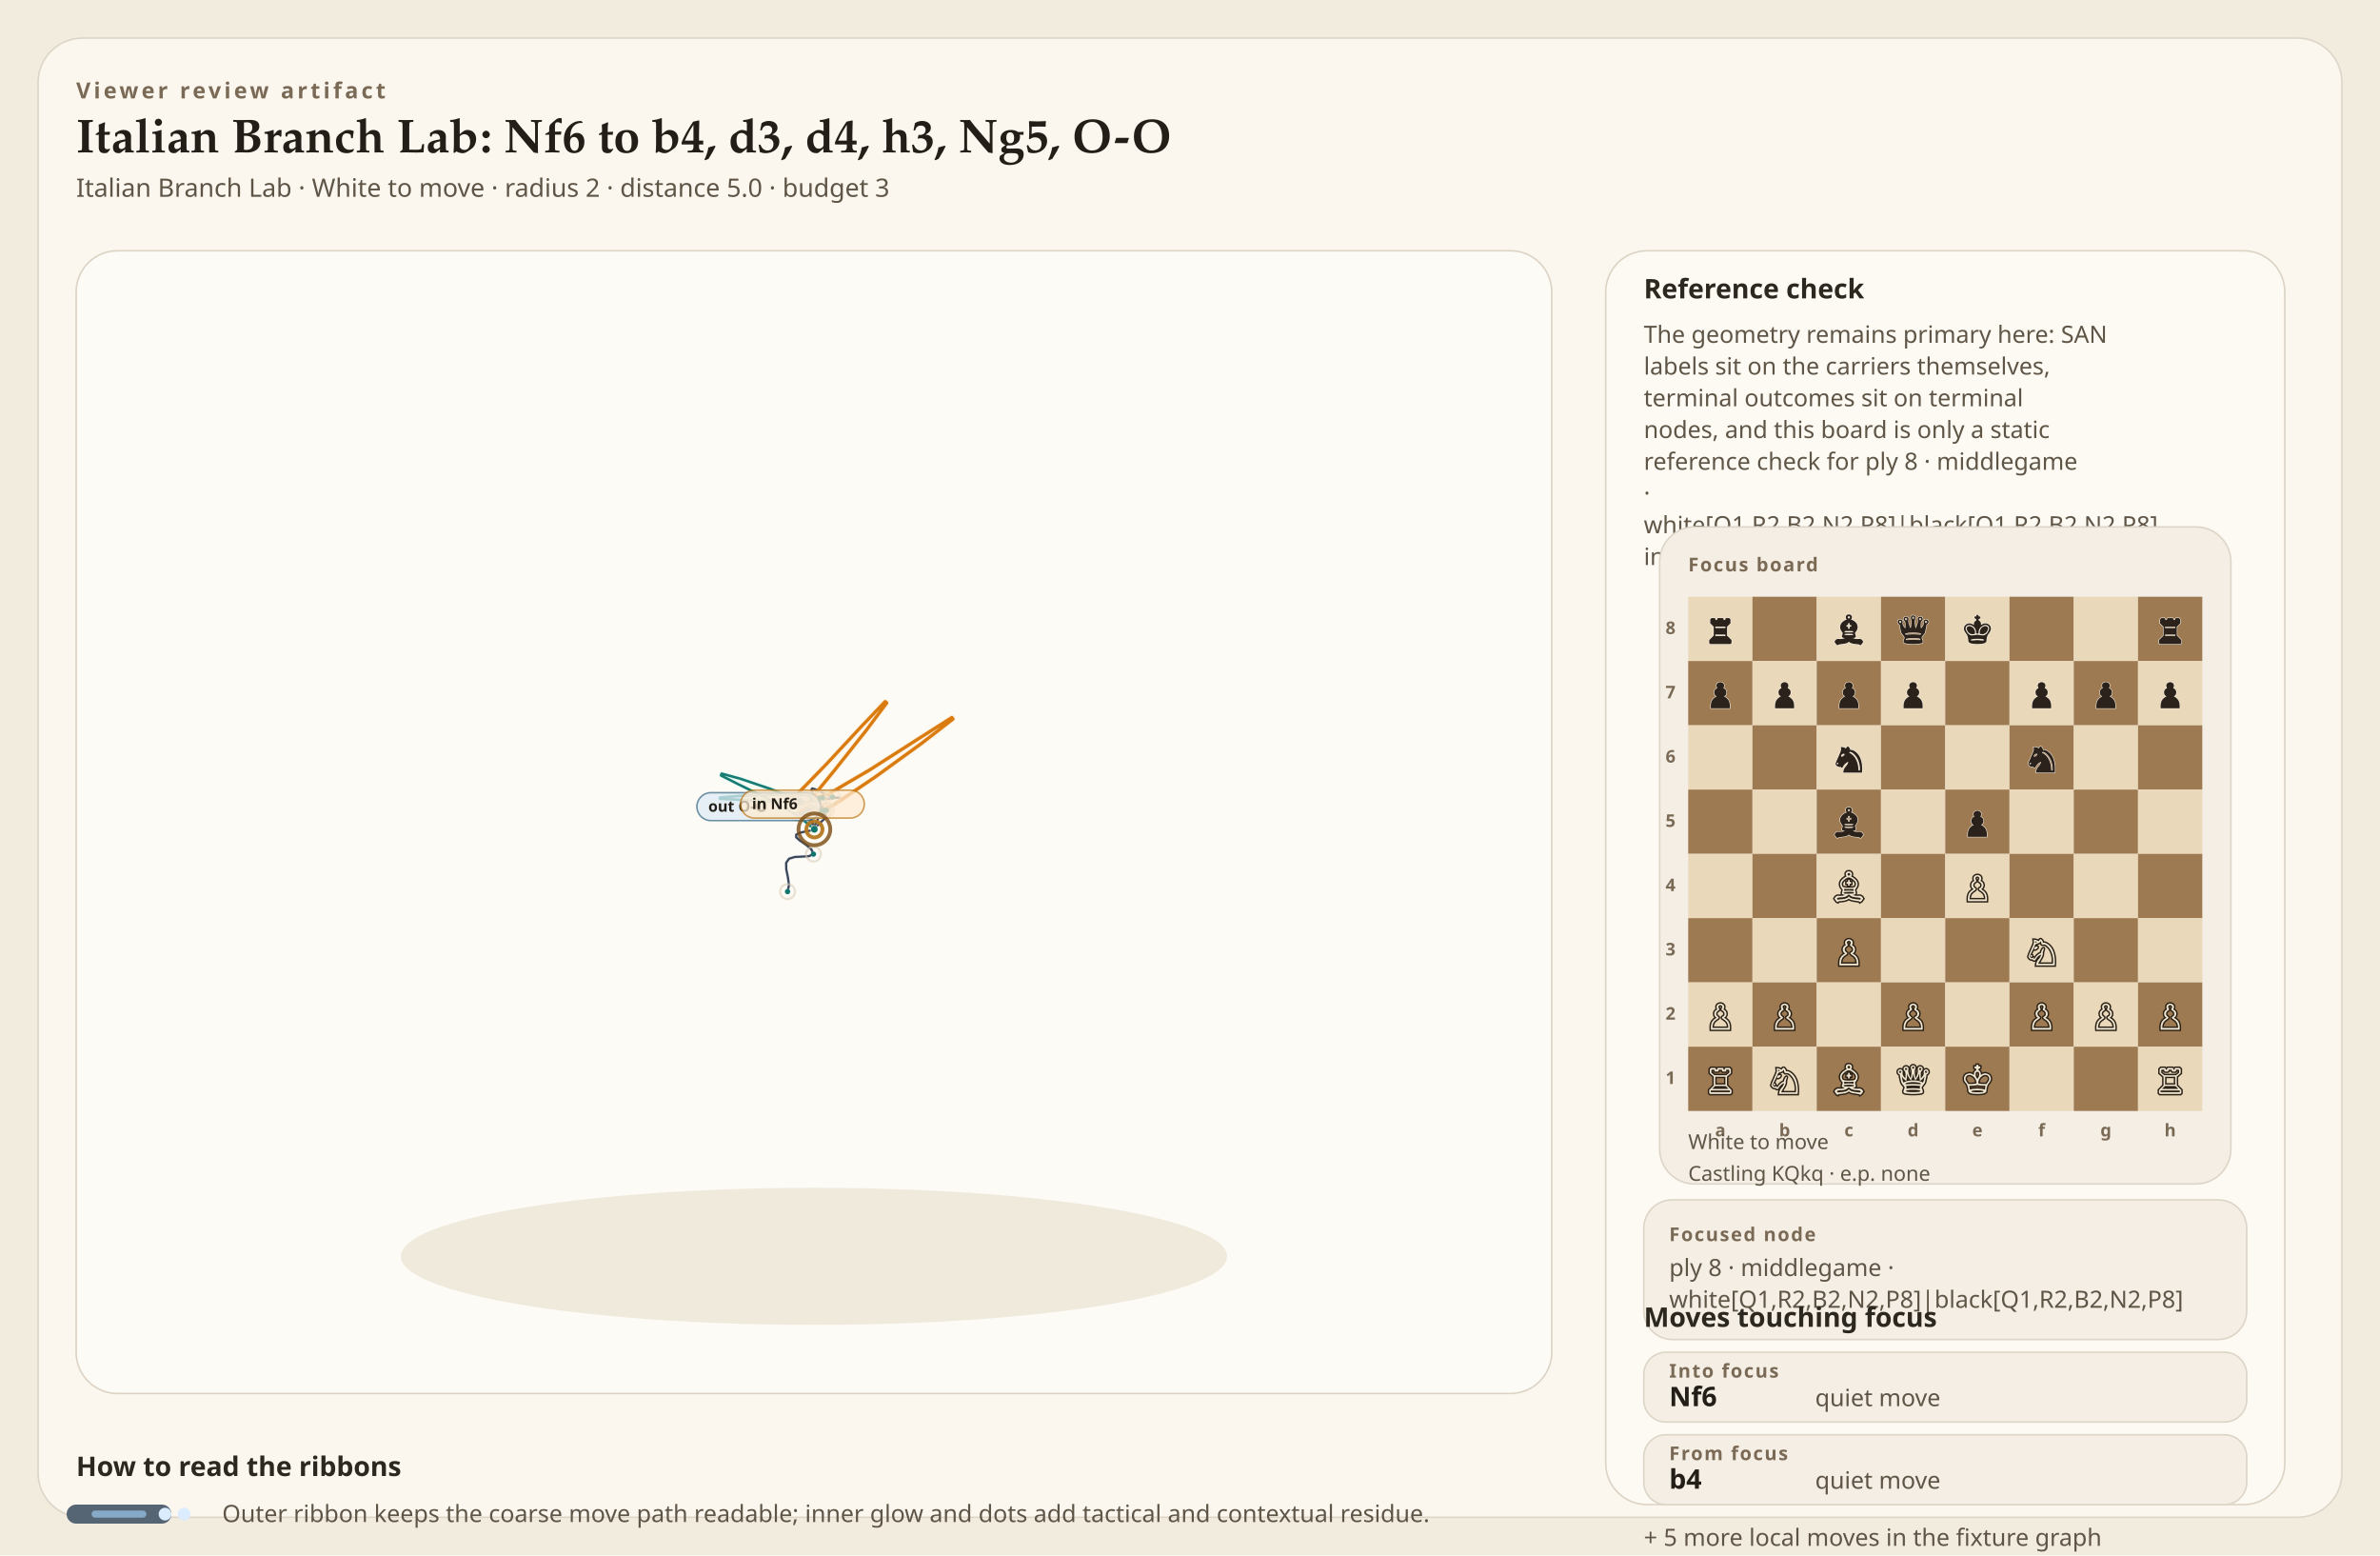
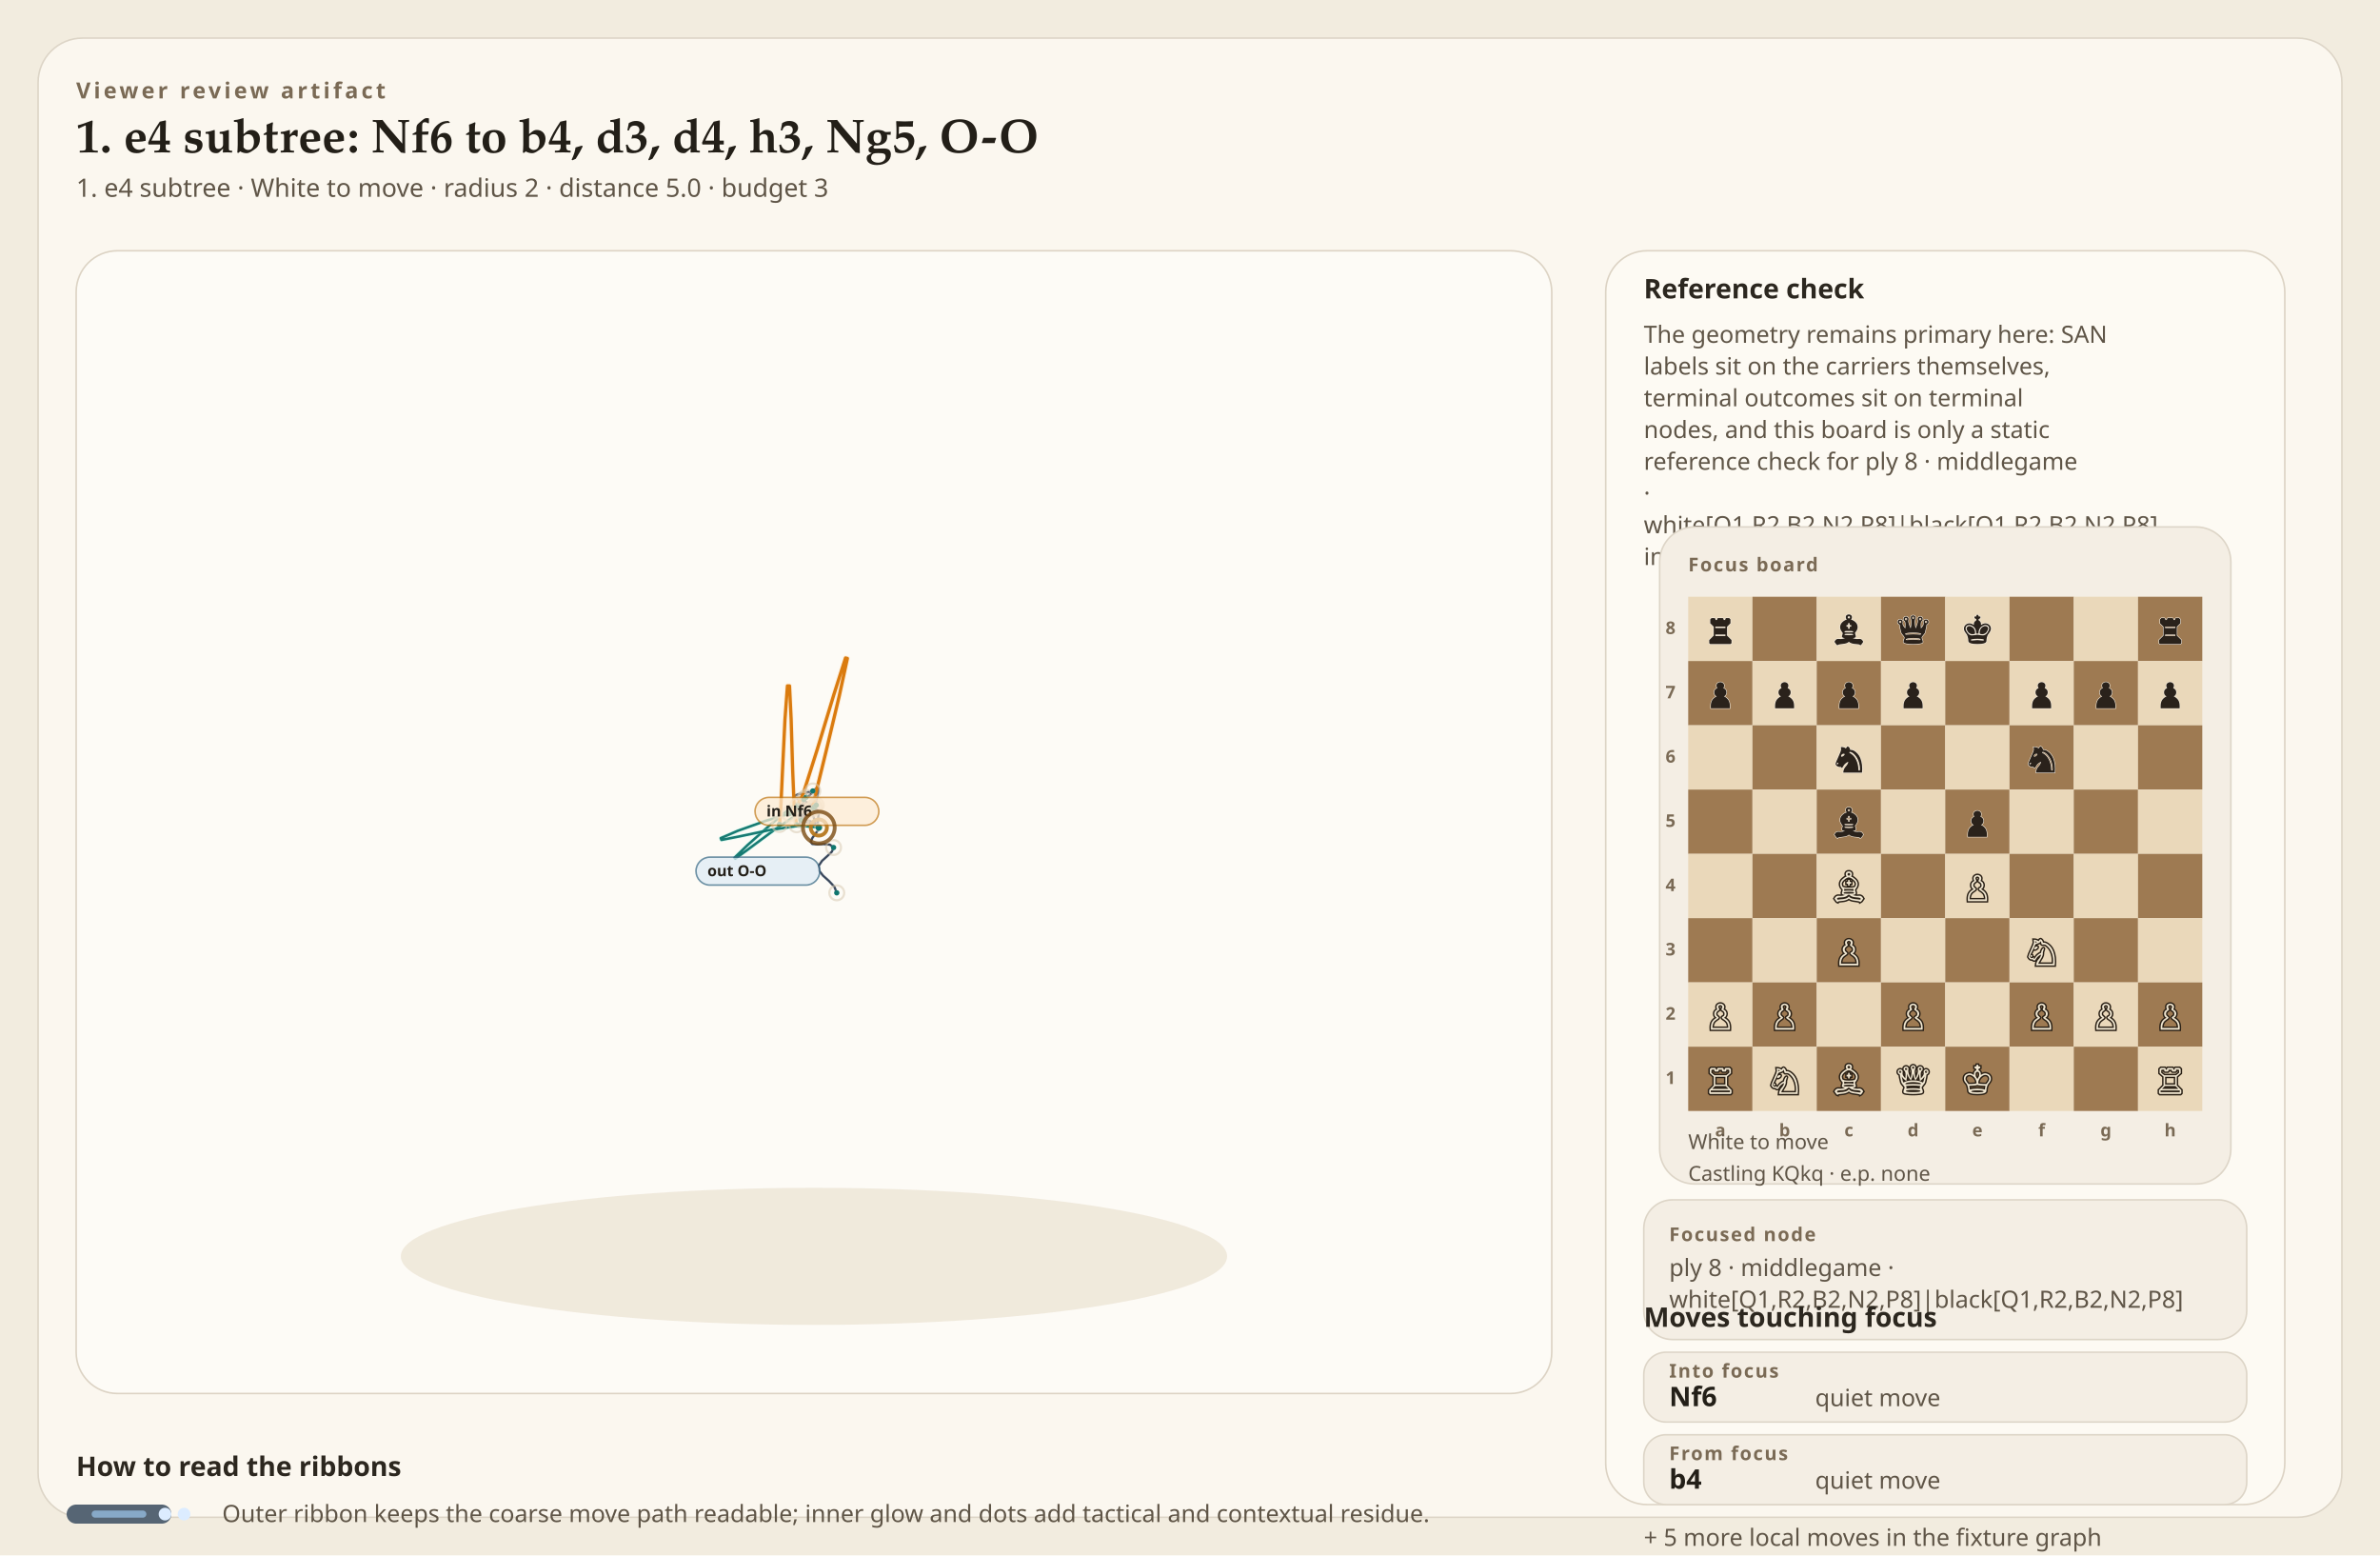
<svg xmlns="http://www.w3.org/2000/svg" width="1500" height="980" viewBox="0 0 1500 980">
  <style>.eyebrow { font: 700 14px "Avenir Next", "Segoe UI", sans-serif; letter-spacing: 0.14em; text-transform: uppercase; fill: #7a6a55; }.title { font: 700 30px "Iowan Old Style", "Palatino Linotype", serif; fill: #231f18; }.subtitle { font: 400 16px "Avenir Next", "Segoe UI", sans-serif; fill: #5f5547; }.section { font: 700 17px "Avenir Next", "Segoe UI", sans-serif; fill: #2c271f; }.section-small { font: 700 17px "Avenir Next", "Segoe UI", sans-serif; fill: #231f18; }.copy { font: 400 15px "Avenir Next", "Segoe UI", sans-serif; fill: #5f5547; }.metric-label { font: 700 12px "Avenir Next", "Segoe UI", sans-serif; letter-spacing: 0.08em; text-transform: uppercase; fill: #7a6a55; }.move-label { font: 700 12px "Avenir Next", "Segoe UI", sans-serif; fill: #231f18; }.board-label { font: 700 11px "Avenir Next", "Segoe UI", sans-serif; fill: #7a6a55; }.board-copy { font: 400 13px "Avenir Next", "Segoe UI", sans-serif; fill: #5f5547; }.board-piece { font: 700 28px "Georgia", "Times New Roman", serif; text-anchor: middle; dominant-baseline: middle; paint-order: stroke; }.board-piece.white { fill: #f0e6d0; stroke: #2b2116; stroke-width: 1.8px; }.board-piece.black { fill: #2a221b; stroke: #f7f0e4; stroke-width: 0.65px; }</style>
  <rect width="100%" height="100%" fill="#f2ecdf" />
  <rect x="24" y="24" width="1452" height="932" rx="28" fill="#fbf7ef" stroke="#ddd5c7" />
  <text x="48" y="62" class="eyebrow">Viewer review artifact</text>
-   <text x="48" y="96" class="title">Italian Branch Lab: Nf6 to b4, d3, d4, h3, Ng5, O-O</text>
-   <text x="48" y="124" class="subtitle">Italian Branch Lab · White to move · radius 2 · distance 5.0 · budget 3</text>
+   <text x="48" y="96" class="title">1. e4 subtree: Nf6 to b4, d3, d4, h3, Ng5, O-O</text>
+   <text x="48" y="124" class="subtitle">1. e4 subtree · White to move · radius 2 · distance 5.0 · budget 3</text>
  <defs>
    <clipPath id="structure-panel-clip">
      <rect x="48" y="158" width="930" height="720" rx="26" />
    </clipPath>
  </defs>
  <rect x="48" y="158" width="930" height="720" rx="26" fill="#fdfbf6" stroke="#dcd3c4" />
  <ellipse cx="513" cy="791.6" rx="260.4" ry="43.2" fill="#ece3d3" opacity="0.72" />
  <g clip-path="url(#structure-panel-clip)">
-     <path d="M519.469 510.677 L506.879 506.919 L486.204 504.856 L466.015 503.913 L453.783 503.311 L453.725 502.517 L465.844 501.51 L485.923 500.768 L506.487 500.992 L518.953 502.685 " fill="none" stroke="#99f6e4" stroke-width="2.54" stroke-linecap="round" stroke-linejoin="round" opacity="0.32" />
-     <path d="M519.469 510.677 L506.879 506.919 L486.204 504.856 L466.015 503.913 L453.783 503.311 L453.725 502.517 L465.844 501.51 L485.923 500.768 L506.487 500.992 L518.953 502.685 " fill="none" stroke="#0f766e" stroke-width="1.584" stroke-linecap="round" stroke-linejoin="round" opacity="0.96" />
-     <path d="M513.277 522.567 L502.33 513.446 L483.715 503.119 L465.406 494.179 L454.439 488.611 L454.818 487.441 L466.557 490.644 L485.684 497.12 L505.203 504.775 L517.163 510.903 " fill="none" stroke="#99f6e4" stroke-width="2.54" stroke-linecap="round" stroke-linejoin="round" opacity="0.32" />
-     <path d="M513.277 522.567 L502.33 513.446 L483.715 503.119 L465.406 494.179 L454.439 488.611 L454.818 487.441 L466.557 490.644 L485.684 497.12 L505.203 504.775 L517.163 510.903 " fill="none" stroke="#0f766e" stroke-width="1.584" stroke-linecap="round" stroke-linejoin="round" opacity="0.96" />
-     <path d="M512.669 538.168 L511.364 535.14 L507.999 532.256 L504.211 529.679 L501.78 527.526 L501.842 525.849 L504.402 524.628 L508.324 523.775 L511.829 523.147 L513.277 522.567 " fill="none" stroke="#cbd5e1" stroke-width="2.263" stroke-linecap="round" stroke-linejoin="round" opacity="0.32" />
-     <path d="M512.669 538.168 L511.364 535.14 L507.999 532.256 L504.211 529.679 L501.78 527.526 L501.842 525.849 L504.402 524.628 L508.324 523.775 L511.829 523.147 L513.277 522.567 " fill="none" stroke="#334155" stroke-width="1.411" stroke-linecap="round" stroke-linejoin="round" opacity="0.96" />
-     <path d="M513.277 522.567 L512.682 519.487 L510.174 515.626 L507.269 511.849 L505.62 509.048 L506.284 507.769 L509.268 508 L513.532 509.165 L517.437 510.351 L519.469 510.677 " fill="none" stroke="#cbd5e1" stroke-width="2.263" stroke-linecap="round" stroke-linejoin="round" opacity="0.32" />
-     <path d="M513.277 522.567 L512.682 519.487 L510.174 515.626 L507.269 511.849 L505.62 509.048 L506.284 507.769 L509.268 508 L513.532 509.165 L517.437 510.351 L519.469 510.677 " fill="none" stroke="#334155" stroke-width="1.411" stroke-linecap="round" stroke-linejoin="round" opacity="0.96" />
-     <path d="M518.661 510.754 L518.057 508.061 L515.648 504.264 L512.876 500.439 L511.312 497.711 L511.962 496.787 L514.832 497.658 L518.932 499.6 L522.701 501.47 L524.704 502.185 " fill="none" stroke="#cbd5e1" stroke-width="2.286" stroke-linecap="round" stroke-linejoin="round" opacity="0.32" />
-     <path d="M518.661 510.754 L518.057 508.061 L515.648 504.264 L512.876 500.439 L511.312 497.711 L511.962 496.787 L514.832 497.658 L518.932 499.6 L522.701 501.47 L524.704 502.185 " fill="none" stroke="#334155" stroke-width="1.426" stroke-linecap="round" stroke-linejoin="round" opacity="0.96" />
-     <path d="M496.369 561.778 L497.256 557.694 L496.582 552.719 L495.542 547.727 L495.477 543.648 L497.256 541.065 L500.89 539.965 L505.531 539.741 L509.855 539.439 L512.669 538.168 " fill="none" stroke="#cbd5e1" stroke-width="2.216" stroke-linecap="round" stroke-linejoin="round" opacity="0.32" />
-     <path d="M496.369 561.778 L497.256 557.694 L496.582 552.719 L495.542 547.727 L495.477 543.648 L497.256 541.065 L500.89 539.965 L505.531 539.741 L509.855 539.439 L512.669 538.168 " fill="none" stroke="#334155" stroke-width="1.382" stroke-linecap="round" stroke-linejoin="round" opacity="0.96" />
-     <path d="M513.277 522.567 L512.646 520.099 L510.159 516.905 L507.271 513.689 L505.598 511.201 L506.184 509.912 L509.033 509.813 L513.109 510.42 L516.804 510.972 L518.661 510.754 " fill="none" stroke="#cbd5e1" stroke-width="2.216" stroke-linecap="round" stroke-linejoin="round" opacity="0.32" />
-     <path d="M513.277 522.567 L512.646 520.099 L510.159 516.905 L507.271 513.689 L505.598 511.201 L506.184 509.912 L509.033 509.813 L513.109 510.42 L516.804 510.972 L518.661 510.754 " fill="none" stroke="#334155" stroke-width="1.382" stroke-linecap="round" stroke-linejoin="round" opacity="0.96" />
-     <path d="M513.277 522.567 L512.97 519.92 L510.932 516.309 L508.519 512.626 L507.237 509.826 L508.061 508.514 L510.994 508.681 L515.076 509.711 L518.808 510.634 L520.836 510.549 " fill="none" stroke="#cbd5e1" stroke-width="2.216" stroke-linecap="round" stroke-linejoin="round" opacity="0.32" />
-     <path d="M513.277 522.567 L512.97 519.92 L510.932 516.309 L508.519 512.626 L507.237 509.826 L508.061 508.514 L510.994 508.681 L515.076 509.711 L518.808 510.634 L520.836 510.549 " fill="none" stroke="#334155" stroke-width="1.382" stroke-linecap="round" stroke-linejoin="round" opacity="0.96" />
-     <path d="M513.277 522.567 L513.836 521.367 L516.246 519.076 L519.096 516.388 L520.739 514.156 L520.09 512.958 L517.153 512.803 L513.019 513.129 L509.342 513.093 L507.538 512.002 " fill="none" stroke="#cbd5e1" stroke-width="2.216" stroke-linecap="round" stroke-linejoin="round" opacity="0.32" />
-     <path d="M513.277 522.567 L513.836 521.367 L516.246 519.076 L519.096 516.388 L520.739 514.156 L520.09 512.958 L517.153 512.803 L513.019 513.129 L509.342 513.093 L507.538 512.002 " fill="none" stroke="#334155" stroke-width="1.382" stroke-linecap="round" stroke-linejoin="round" opacity="0.96" />
-     <path d="M513.277 522.567 L513.145 521.124 L514.506 518.115 L516.22 514.596 L516.955 511.841 L515.834 510.704 L512.865 511.197 L508.939 512.477 L505.396 513.281 L503.382 512.554 " fill="none" stroke="#cbd5e1" stroke-width="2.216" stroke-linecap="round" stroke-linejoin="round" opacity="0.32" />
-     <path d="M513.277 522.567 L513.145 521.124 L514.506 518.115 L516.22 514.596 L516.955 511.841 L515.834 510.704 L512.865 511.197 L508.939 512.477 L505.396 513.281 L503.382 512.554 " fill="none" stroke="#334155" stroke-width="1.382" stroke-linecap="round" stroke-linejoin="round" opacity="0.96" />
-     <path d="M507.538 512.002 L508.434 511.18 L511.338 509.448 L514.727 507.376 L516.828 505.668 L516.468 504.799 L513.647 504.777 L509.542 505.137 L505.934 505.183 L504.345 504.347 " fill="none" stroke="#cbd5e1" stroke-width="2.216" stroke-linecap="round" stroke-linejoin="round" opacity="0.32" />
-     <path d="M507.538 512.002 L508.434 511.18 L511.338 509.448 L514.727 507.376 L516.828 505.668 L516.468 504.799 L513.647 504.777 L509.542 505.137 L505.934 505.183 L504.345 504.347 " fill="none" stroke="#334155" stroke-width="1.382" stroke-linecap="round" stroke-linejoin="round" opacity="0.96" />
-     <path d="M520.836 510.549 L521.705 509.62 L524.501 507.632 L527.746 505.272 L529.716 503.374 L529.276 502.504 L526.428 502.668 L522.313 503.313 L518.658 503.612 L516.945 502.88 " fill="none" stroke="#cbd5e1" stroke-width="2.216" stroke-linecap="round" stroke-linejoin="round" opacity="0.32" />
-     <path d="M520.836 510.549 L521.705 509.62 L524.501 507.632 L527.746 505.272 L529.716 503.374 L529.276 502.504 L526.428 502.668 L522.313 503.313 L518.658 503.612 L516.945 502.88 " fill="none" stroke="#334155" stroke-width="1.382" stroke-linecap="round" stroke-linejoin="round" opacity="0.96" />
-     <path d="M503.382 512.554 L509.107 505.919 L526.119 485.13 L546.099 459.981 L558.88 442.887 L557.876 442.051 L543.106 457.496 L521.206 481.074 L502.402 500.409 L495.031 505.701 " fill="none" stroke="#fed7aa" stroke-width="3.263" stroke-linecap="round" stroke-linejoin="round" opacity="0.32" />
-     <path d="M503.382 512.554 L509.107 505.919 L526.119 485.13 L546.099 459.981 L558.88 442.887 L557.876 442.051 L543.106 457.496 L521.206 481.074 L502.402 500.409 L495.031 505.701 " fill="none" stroke="#d97706" stroke-width="2.035" stroke-linecap="round" stroke-linejoin="round" opacity="0.96" />
-     <path d="M517.163 510.903 L526.356 506.566 L551.525 489.616 L581.195 468.097 L600.594 453.062 L599.892 452.115 L579.11 465.296 L548.126 485.088 L521.767 500.493 L511.526 503.459 " fill="none" stroke="#fed7aa" stroke-width="3.309" stroke-linecap="round" stroke-linejoin="round" opacity="0.32" />
-     <path d="M517.163 510.903 L526.356 506.566 L551.525 489.616 L581.195 468.097 L600.594 453.062 L599.892 452.115 L579.11 465.296 L548.126 485.088 L521.767 500.493 L511.526 503.459 " fill="none" stroke="#d97706" stroke-width="2.064" stroke-linecap="round" stroke-linejoin="round" opacity="0.96" />
-     <circle cx="496.369" cy="561.778" r="1.914" fill="#f6efe1" opacity="0.22" />
-     <circle cx="496.369" cy="561.778" r="1.679" fill="#0f766e" />
-     <circle cx="496.369" cy="561.778" r="4.679" fill="none" stroke="#d8cbb3" stroke-width="1.4" opacity="0.55" />
-     <circle cx="512.669" cy="538.168" r="1.914" fill="#f6efe1" opacity="0.22" />
-     <circle cx="512.669" cy="538.168" r="1.679" fill="#0f766e" />
-     <circle cx="512.669" cy="538.168" r="4.679" fill="none" stroke="#d8cbb3" stroke-width="1.4" opacity="0.55" />
-     <circle cx="513.277" cy="522.567" r="2.891" fill="#fff5d6" opacity="0.46" />
-     <circle cx="513.277" cy="522.567" r="2.095" fill="#0f766e" />
-     <circle cx="513.277" cy="522.567" r="5.095" fill="none" stroke="#b7791f" stroke-width="2.4" opacity="0.95" />
-     <circle cx="503.382" cy="512.554" r="1.914" fill="#f6efe1" opacity="0.22" />
-     <circle cx="503.382" cy="512.554" r="1.679" fill="#0f766e" />
-     <circle cx="503.382" cy="512.554" r="4.679" fill="none" stroke="#d8cbb3" stroke-width="1.4" opacity="0.55" />
-     <circle cx="507.538" cy="512.002" r="1.914" fill="#f6efe1" opacity="0.22" />
-     <circle cx="507.538" cy="512.002" r="1.679" fill="#0f766e" />
-     <circle cx="507.538" cy="512.002" r="4.679" fill="none" stroke="#d8cbb3" stroke-width="1.4" opacity="0.55" />
-     <circle cx="517.163" cy="510.903" r="1.914" fill="#f6efe1" opacity="0.22" />
-     <circle cx="517.163" cy="510.903" r="1.679" fill="#0f766e" />
-     <circle cx="517.163" cy="510.903" r="4.679" fill="none" stroke="#d8cbb3" stroke-width="1.4" opacity="0.55" />
-     <circle cx="518.661" cy="510.754" r="1.914" fill="#f6efe1" opacity="0.22" />
-     <circle cx="518.661" cy="510.754" r="1.679" fill="#0f766e" />
-     <circle cx="518.661" cy="510.754" r="4.679" fill="none" stroke="#d8cbb3" stroke-width="1.4" opacity="0.55" />
-     <circle cx="519.469" cy="510.677" r="1.914" fill="#f6efe1" opacity="0.22" />
-     <circle cx="519.469" cy="510.677" r="1.679" fill="#0f766e" />
-     <circle cx="519.469" cy="510.677" r="4.679" fill="none" stroke="#d8cbb3" stroke-width="1.4" opacity="0.55" />
-     <circle cx="520.836" cy="510.549" r="1.914" fill="#f6efe1" opacity="0.22" />
-     <circle cx="520.836" cy="510.549" r="1.679" fill="#0f766e" />
-     <circle cx="520.836" cy="510.549" r="4.679" fill="none" stroke="#d8cbb3" stroke-width="1.4" opacity="0.55" />
-     <circle cx="495.031" cy="505.701" r="1.914" fill="#f6efe1" opacity="0.22" />
-     <circle cx="495.031" cy="505.701" r="1.679" fill="#0f766e" />
-     <circle cx="495.031" cy="505.701" r="4.679" fill="none" stroke="#d8cbb3" stroke-width="1.4" opacity="0.55" />
-     <circle cx="504.345" cy="504.347" r="1.914" fill="#f6efe1" opacity="0.22" />
-     <circle cx="504.345" cy="504.347" r="1.679" fill="#0f766e" />
-     <circle cx="504.345" cy="504.347" r="4.679" fill="none" stroke="#d8cbb3" stroke-width="1.4" opacity="0.55" />
-     <circle cx="511.526" cy="503.459" r="1.914" fill="#f6efe1" opacity="0.22" />
-     <circle cx="511.526" cy="503.459" r="1.679" fill="#0f766e" />
-     <circle cx="511.526" cy="503.459" r="4.679" fill="none" stroke="#d8cbb3" stroke-width="1.4" opacity="0.55" />
-     <circle cx="516.945" cy="502.88" r="1.914" fill="#f6efe1" opacity="0.22" />
-     <circle cx="516.945" cy="502.88" r="1.679" fill="#0f766e" />
-     <circle cx="516.945" cy="502.88" r="4.679" fill="none" stroke="#d8cbb3" stroke-width="1.4" opacity="0.55" />
-     <circle cx="518.953" cy="502.685" r="1.914" fill="#f6efe1" opacity="0.22" />
-     <circle cx="518.953" cy="502.685" r="1.679" fill="#0f766e" />
-     <circle cx="518.953" cy="502.685" r="4.679" fill="none" stroke="#d8cbb3" stroke-width="1.4" opacity="0.55" />
-     <circle cx="524.704" cy="502.185" r="1.914" fill="#f6efe1" opacity="0.22" />
-     <circle cx="524.704" cy="502.185" r="1.679" fill="#0f766e" />
-     <circle cx="524.704" cy="502.185" r="4.679" fill="none" stroke="#d8cbb3" stroke-width="1.4" opacity="0.55" />
-     <rect x="439.218" y="499.441" width="78" height="17.6" rx="8.8" fill="#deebf4" stroke="#3a6b87" opacity="0.74" />
-     <text x="446.418" y="511.441" class="move-label" style="font-size:9.6px">out O-O</text>
-     <rect x="466.742" y="497.849" width="78" height="17.6" rx="8.8" fill="#fdebd2" stroke="#c27b1b" opacity="0.74" />
-     <text x="473.942" y="509.849" class="move-label" style="font-size:9.6px">in Nf6</text>
-     <circle cx="513.277" cy="522.567" r="10" fill="none" stroke="#7a4b12" stroke-width="2.4" opacity="0.8" />
+     <path d="M513.481 508.262 L503.812 512.238 L488.164 522.783 L472.878 534.133 L463.433 541.033 L462.896 540.449 L471.252 532.363 L485.398 519.763 L499.804 507.845 L508.076 502.327 " fill="none" stroke="#99f6e4" stroke-width="2.54" stroke-linecap="round" stroke-linejoin="round" opacity="0.32" />
+     <path d="M513.481 508.262 L503.812 512.238 L488.164 522.783 L472.878 534.133 L463.433 541.033 L462.896 540.449 L471.252 532.363 L485.398 519.763 L499.804 507.845 L508.076 502.327 " fill="none" stroke="#0f766e" stroke-width="1.584" stroke-linecap="round" stroke-linejoin="round" opacity="0.96" />
+     <path d="M516.076 521.404 L504.274 520.178 L485.043 522.996 L466.238 526.955 L454.694 529.216 L454.262 528.071 L464.935 523.49 L482.841 517.096 L501.102 511.619 L511.817 509.868 " fill="none" stroke="#99f6e4" stroke-width="2.54" stroke-linecap="round" stroke-linejoin="round" opacity="0.32" />
+     <path d="M516.076 521.404 L504.274 520.178 L485.043 522.996 L466.238 526.955 L454.694 529.216 L454.262 528.071 L464.935 523.49 L482.841 517.096 L501.102 511.619 L511.817 509.868 " fill="none" stroke="#0f766e" stroke-width="1.584" stroke-linecap="round" stroke-linejoin="round" opacity="0.96" />
+     <path d="M525.369 534.002 L523.092 532.212 L519.196 531.842 L515.009 532.027 L511.963 531.773 L510.964 530.421 L511.999 527.955 L514.144 525 L515.949 522.531 L516.076 521.404 " fill="none" stroke="#cbd5e1" stroke-width="2.263" stroke-linecap="round" stroke-linejoin="round" opacity="0.32" />
+     <path d="M525.369 534.002 L523.092 532.212 L519.196 531.842 L515.009 532.027 L511.963 531.773 L510.964 530.421 L511.999 527.955 L514.144 525 L515.949 522.531 L516.076 521.404 " fill="none" stroke="#334155" stroke-width="1.411" stroke-linecap="round" stroke-linejoin="round" opacity="0.96" />
+     <path d="M516.076 521.404 L514.349 519.129 L510.538 517.461 L506.311 516.162 L503.482 514.917 L503.201 513.507 L505.468 511.914 L509.125 510.327 L512.355 509.033 L513.481 508.262 " fill="none" stroke="#cbd5e1" stroke-width="2.263" stroke-linecap="round" stroke-linejoin="round" opacity="0.32" />
+     <path d="M516.076 521.404 L514.349 519.129 L510.538 517.461 L506.311 516.162 L503.482 514.917 L503.201 513.507 L505.468 511.914 L509.125 510.327 L512.355 509.033 L513.481 508.262 " fill="none" stroke="#334155" stroke-width="1.411" stroke-linecap="round" stroke-linejoin="round" opacity="0.96" />
+     <path d="M512.898 508.823 L511.362 506.872 L507.633 505.21 L503.453 503.802 L500.722 502.57 L500.652 501.445 L503.244 500.416 L507.285 499.525 L510.874 498.834 L512.264 498.368 " fill="none" stroke="#cbd5e1" stroke-width="2.286" stroke-linecap="round" stroke-linejoin="round" opacity="0.32" />
+     <path d="M512.898 508.823 L511.362 506.872 L507.633 505.21 L503.453 503.802 L500.722 502.57 L500.652 501.445 L503.244 500.416 L507.285 499.525 L510.874 498.834 L512.264 498.368 " fill="none" stroke="#334155" stroke-width="1.426" stroke-linecap="round" stroke-linejoin="round" opacity="0.96" />
+     <path d="M527.375 562.555 L525.847 558.693 L522.488 555.111 L518.753 551.769 L516.255 548.579 L516.031 545.46 L518.085 542.395 L521.377 539.427 L524.293 536.62 L525.369 534.002 " fill="none" stroke="#cbd5e1" stroke-width="2.216" stroke-linecap="round" stroke-linejoin="round" opacity="0.32" />
+     <path d="M527.375 562.555 L525.847 558.693 L522.488 555.111 L518.753 551.769 L516.255 548.579 L516.031 545.46 L518.085 542.395 L521.377 539.427 L524.293 536.62 L525.369 534.002 " fill="none" stroke="#334155" stroke-width="1.382" stroke-linecap="round" stroke-linejoin="round" opacity="0.96" />
+     <path d="M516.076 521.404 L514.402 519.736 L510.768 518.665 L506.72 517.858 L503.972 516.906 L503.623 515.535 L505.674 513.735 L509.021 511.764 L511.946 510.017 L512.898 508.823 " fill="none" stroke="#cbd5e1" stroke-width="2.216" stroke-linecap="round" stroke-linejoin="round" opacity="0.32" />
+     <path d="M516.076 521.404 L514.402 519.736 L510.768 518.665 L506.72 517.858 L503.972 516.906 L503.623 515.535 L505.674 513.735 L509.021 511.764 L511.946 510.017 L512.898 508.823 " fill="none" stroke="#334155" stroke-width="1.382" stroke-linecap="round" stroke-linejoin="round" opacity="0.96" />
+     <path d="M516.076 521.404 L514.544 519.395 L511 517.721 L507.032 516.254 L504.393 514.817 L504.216 513.281 L506.501 511.636 L510.116 509.992 L513.303 508.51 L514.472 507.315 " fill="none" stroke="#cbd5e1" stroke-width="2.216" stroke-linecap="round" stroke-linejoin="round" opacity="0.32" />
+     <path d="M516.076 521.404 L514.544 519.395 L511 517.721 L507.032 516.254 L504.393 514.817 L504.216 513.281 L506.501 511.636 L510.116 509.992 L513.303 508.51 L514.472 507.315 " fill="none" stroke="#334155" stroke-width="1.382" stroke-linecap="round" stroke-linejoin="round" opacity="0.96" />
+     <path d="M516.076 521.404 L514.698 520.485 L513.557 517.399 L512.46 513.665 L511.188 511.096 L509.6 510.901 L507.708 513.082 L505.673 516.431 L503.73 519.139 L502.073 519.686 " fill="none" stroke="#cbd5e1" stroke-width="2.216" stroke-linecap="round" stroke-linejoin="round" opacity="0.32" />
+     <path d="M516.076 521.404 L514.698 520.485 L513.557 517.399 L512.46 513.665 L511.188 511.096 L509.6 510.901 L507.708 513.082 L505.673 516.431 L503.73 519.139 L502.073 519.686 " fill="none" stroke="#334155" stroke-width="1.382" stroke-linecap="round" stroke-linejoin="round" opacity="0.96" />
+     <path d="M516.076 521.404 L515.391 520.248 L515.521 517.075 L515.835 513.288 L515.602 510.565 L514.343 510.029 L512.068 511.684 L509.272 514.417 L506.698 516.552 L504.976 516.685 " fill="none" stroke="#cbd5e1" stroke-width="2.216" stroke-linecap="round" stroke-linejoin="round" opacity="0.32" />
+     <path d="M516.076 521.404 L515.391 520.248 L515.521 517.075 L515.835 513.288 L515.602 510.565 L514.343 510.029 L512.068 511.684 L509.272 514.417 L506.698 516.552 L504.976 516.685 " fill="none" stroke="#334155" stroke-width="1.382" stroke-linecap="round" stroke-linejoin="round" opacity="0.96" />
+     <path d="M504.976 516.685 L504.782 515.62 L505.636 512.584 L506.749 508.948 L507.198 506.354 L506.372 505.898 L504.279 507.584 L501.538 510.323 L499.08 512.476 L497.697 512.673 " fill="none" stroke="#cbd5e1" stroke-width="2.216" stroke-linecap="round" stroke-linejoin="round" opacity="0.32" />
+     <path d="M504.976 516.685 L504.782 515.62 L505.636 512.584 L506.749 508.948 L507.198 506.354 L506.372 505.898 L504.279 507.584 L501.538 510.323 L499.08 512.476 L497.697 512.673 " fill="none" stroke="#334155" stroke-width="1.382" stroke-linecap="round" stroke-linejoin="round" opacity="0.96" />
+     <path d="M514.472 507.315 L514.189 506.181 L514.803 503.007 L515.624 499.229 L515.853 496.564 L514.963 496.156 L512.961 498.009 L510.385 500.984 L508.044 503.368 L506.627 503.725 " fill="none" stroke="#cbd5e1" stroke-width="2.216" stroke-linecap="round" stroke-linejoin="round" opacity="0.32" />
+     <path d="M514.472 507.315 L514.189 506.181 L514.803 503.007 L515.624 499.229 L515.853 496.564 L514.963 496.156 L512.961 498.009 L510.385 500.984 L508.044 503.368 L506.627 503.725 " fill="none" stroke="#334155" stroke-width="1.382" stroke-linecap="round" stroke-linejoin="round" opacity="0.96" />
+     <path d="M502.073 519.686 L500.673 511.556 L499.571 485.238 L498.626 453.423 L497.589 432.186 L496.279 432.161 L494.729 453.351 L493.196 485.12 L491.996 511.396 L491.277 519.487 " fill="none" stroke="#fed7aa" stroke-width="3.263" stroke-linecap="round" stroke-linejoin="round" opacity="0.32" />
+     <path d="M502.073 519.686 L500.673 511.556 L499.571 485.238 L498.626 453.423 L497.589 432.186 L496.279 432.161 L494.729 453.351 L493.196 485.12 L491.996 511.396 L491.277 519.487 " fill="none" stroke="#d97706" stroke-width="2.035" stroke-linecap="round" stroke-linejoin="round" opacity="0.96" />
+     <path d="M511.817 509.868 L513.73 501.667 L520.607 473.518 L528.919 438.621 L534.049 414.882 L532.899 414.582 L525.515 437.736 L515.097 472.093 L506.335 499.762 L502.752 507.535 " fill="none" stroke="#fed7aa" stroke-width="3.309" stroke-linecap="round" stroke-linejoin="round" opacity="0.32" />
+     <path d="M511.817 509.868 L513.73 501.667 L520.607 473.518 L528.919 438.621 L534.049 414.882 L532.899 414.582 L525.515 437.736 L515.097 472.093 L506.335 499.762 L502.752 507.535 " fill="none" stroke="#d97706" stroke-width="2.064" stroke-linecap="round" stroke-linejoin="round" opacity="0.96" />
+     <circle cx="527.375" cy="562.555" r="1.914" fill="#f6efe1" opacity="0.22" />
+     <circle cx="527.375" cy="562.555" r="1.679" fill="#0f766e" />
+     <circle cx="527.375" cy="562.555" r="4.679" fill="none" stroke="#d8cbb3" stroke-width="1.4" opacity="0.55" />
+     <circle cx="525.369" cy="534.002" r="1.914" fill="#f6efe1" opacity="0.22" />
+     <circle cx="525.369" cy="534.002" r="1.679" fill="#0f766e" />
+     <circle cx="525.369" cy="534.002" r="4.679" fill="none" stroke="#d8cbb3" stroke-width="1.4" opacity="0.55" />
+     <circle cx="516.076" cy="521.404" r="2.891" fill="#fff5d6" opacity="0.46" />
+     <circle cx="516.076" cy="521.404" r="2.095" fill="#0f766e" />
+     <circle cx="516.076" cy="521.404" r="5.095" fill="none" stroke="#b7791f" stroke-width="2.4" opacity="0.95" />
+     <circle cx="502.073" cy="519.686" r="1.914" fill="#f6efe1" opacity="0.22" />
+     <circle cx="502.073" cy="519.686" r="1.679" fill="#0f766e" />
+     <circle cx="502.073" cy="519.686" r="4.679" fill="none" stroke="#d8cbb3" stroke-width="1.4" opacity="0.55" />
+     <circle cx="491.277" cy="519.487" r="1.914" fill="#f6efe1" opacity="0.22" />
+     <circle cx="491.277" cy="519.487" r="1.679" fill="#0f766e" />
+     <circle cx="491.277" cy="519.487" r="4.679" fill="none" stroke="#d8cbb3" stroke-width="1.4" opacity="0.55" />
+     <circle cx="504.976" cy="516.685" r="1.914" fill="#f6efe1" opacity="0.22" />
+     <circle cx="504.976" cy="516.685" r="1.679" fill="#0f766e" />
+     <circle cx="504.976" cy="516.685" r="4.679" fill="none" stroke="#d8cbb3" stroke-width="1.4" opacity="0.55" />
+     <circle cx="497.697" cy="512.673" r="1.914" fill="#f6efe1" opacity="0.22" />
+     <circle cx="497.697" cy="512.673" r="1.679" fill="#0f766e" />
+     <circle cx="497.697" cy="512.673" r="4.679" fill="none" stroke="#d8cbb3" stroke-width="1.4" opacity="0.55" />
+     <circle cx="511.817" cy="509.868" r="1.914" fill="#f6efe1" opacity="0.22" />
+     <circle cx="511.817" cy="509.868" r="1.679" fill="#0f766e" />
+     <circle cx="511.817" cy="509.868" r="4.679" fill="none" stroke="#d8cbb3" stroke-width="1.4" opacity="0.55" />
+     <circle cx="512.898" cy="508.823" r="1.914" fill="#f6efe1" opacity="0.22" />
+     <circle cx="512.898" cy="508.823" r="1.679" fill="#0f766e" />
+     <circle cx="512.898" cy="508.823" r="4.679" fill="none" stroke="#d8cbb3" stroke-width="1.4" opacity="0.55" />
+     <circle cx="513.481" cy="508.262" r="1.914" fill="#f6efe1" opacity="0.22" />
+     <circle cx="513.481" cy="508.262" r="1.679" fill="#0f766e" />
+     <circle cx="513.481" cy="508.262" r="4.679" fill="none" stroke="#d8cbb3" stroke-width="1.4" opacity="0.55" />
+     <circle cx="502.752" cy="507.535" r="1.914" fill="#f6efe1" opacity="0.22" />
+     <circle cx="502.752" cy="507.535" r="1.679" fill="#0f766e" />
+     <circle cx="502.752" cy="507.535" r="4.679" fill="none" stroke="#d8cbb3" stroke-width="1.4" opacity="0.55" />
+     <circle cx="514.472" cy="507.315" r="1.914" fill="#f6efe1" opacity="0.22" />
+     <circle cx="514.472" cy="507.315" r="1.679" fill="#0f766e" />
+     <circle cx="514.472" cy="507.315" r="4.679" fill="none" stroke="#d8cbb3" stroke-width="1.4" opacity="0.55" />
+     <circle cx="506.627" cy="503.725" r="1.914" fill="#f6efe1" opacity="0.22" />
+     <circle cx="506.627" cy="503.725" r="1.679" fill="#0f766e" />
+     <circle cx="506.627" cy="503.725" r="4.679" fill="none" stroke="#d8cbb3" stroke-width="1.4" opacity="0.55" />
+     <circle cx="508.076" cy="502.327" r="1.914" fill="#f6efe1" opacity="0.22" />
+     <circle cx="508.076" cy="502.327" r="1.679" fill="#0f766e" />
+     <circle cx="508.076" cy="502.327" r="4.679" fill="none" stroke="#d8cbb3" stroke-width="1.4" opacity="0.55" />
+     <circle cx="512.264" cy="498.368" r="1.914" fill="#f6efe1" opacity="0.22" />
+     <circle cx="512.264" cy="498.368" r="1.679" fill="#0f766e" />
+     <circle cx="512.264" cy="498.368" r="4.679" fill="none" stroke="#d8cbb3" stroke-width="1.4" opacity="0.55" />
+     <rect x="438.662" y="540.071" width="78" height="17.6" rx="8.8" fill="#deebf4" stroke="#3a6b87" opacity="0.74" />
+     <text x="445.862" y="552.071" class="move-label" style="font-size:9.6px">out O-O</text>
+     <rect x="475.864" y="502.421" width="78" height="17.6" rx="8.8" fill="#fdebd2" stroke="#c27b1b" opacity="0.74" />
+     <text x="483.064" y="514.421" class="move-label" style="font-size:9.6px">in Nf6</text>
+     <circle cx="516.076" cy="521.404" r="10" fill="none" stroke="#7a4b12" stroke-width="2.4" opacity="0.8" />
  </g>
  <rect x="1012" y="158" width="428" height="790" rx="26" fill="#fdfaf3" stroke="#dcd3c4" />
  <text x="1036" y="188" class="section">Reference check</text>
  <text x="1036" y="216" class="copy">The geometry remains primary here: SAN</text>
  <text x="1036" y="236" class="copy">labels sit on the carriers themselves,</text>
  <text x="1036" y="256" class="copy">terminal outcomes sit on terminal</text>
  <text x="1036" y="276" class="copy">nodes, and this board is only a static</text>
  <text x="1036" y="296" class="copy">reference check for ply 8 · middlegame</text>
  <text x="1036" y="316" class="copy">·</text>
  <text x="1036" y="336" class="copy">white[Q1,R2,B2,N2,P8]|black[Q1,R2,B2,N2,P8]</text>
-   <text x="1036" y="356" class="copy">in Italian Branch Lab.</text>
+   <text x="1036" y="356" class="copy">in 1. e4 subtree.</text>
  <rect x="1046" y="332" width="360" height="414" rx="22" fill="#f4eee4" stroke="#ddd5c7" />
  <text x="1064" y="360" class="metric-label">Focus board</text>
  <rect x="1064" y="376" width="40.5" height="40.5" fill="#ead8ba" />
  <text x="1084.25" y="397.87" class="board-piece black">♜</text>
  <text x="1056" y="399.49" class="board-label" text-anchor="end">8</text>
  <rect x="1104.5" y="376" width="40.5" height="40.5" fill="#9e7a52" />
  <rect x="1145" y="376" width="40.5" height="40.5" fill="#ead8ba" />
  <text x="1165.25" y="397.87" class="board-piece black">♝</text>
  <rect x="1185.5" y="376" width="40.5" height="40.5" fill="#9e7a52" />
  <text x="1205.75" y="397.87" class="board-piece black">♛</text>
  <rect x="1226" y="376" width="40.5" height="40.5" fill="#ead8ba" />
  <text x="1246.25" y="397.87" class="board-piece black">♚</text>
  <rect x="1266.5" y="376" width="40.5" height="40.5" fill="#9e7a52" />
  <rect x="1307" y="376" width="40.5" height="40.5" fill="#ead8ba" />
  <rect x="1347.5" y="376" width="40.5" height="40.5" fill="#9e7a52" />
  <text x="1367.75" y="397.87" class="board-piece black">♜</text>
  <rect x="1064" y="416.5" width="40.5" height="40.5" fill="#9e7a52" />
  <text x="1084.25" y="438.37" class="board-piece black">♟</text>
  <text x="1056" y="439.99" class="board-label" text-anchor="end">7</text>
  <rect x="1104.5" y="416.5" width="40.5" height="40.5" fill="#ead8ba" />
  <text x="1124.75" y="438.37" class="board-piece black">♟</text>
  <rect x="1145" y="416.5" width="40.5" height="40.5" fill="#9e7a52" />
  <text x="1165.25" y="438.37" class="board-piece black">♟</text>
  <rect x="1185.5" y="416.5" width="40.5" height="40.5" fill="#ead8ba" />
  <text x="1205.75" y="438.37" class="board-piece black">♟</text>
  <rect x="1226" y="416.5" width="40.5" height="40.5" fill="#9e7a52" />
  <rect x="1266.5" y="416.5" width="40.5" height="40.5" fill="#ead8ba" />
  <text x="1286.75" y="438.37" class="board-piece black">♟</text>
  <rect x="1307" y="416.5" width="40.5" height="40.5" fill="#9e7a52" />
  <text x="1327.25" y="438.37" class="board-piece black">♟</text>
  <rect x="1347.5" y="416.5" width="40.5" height="40.5" fill="#ead8ba" />
  <text x="1367.75" y="438.37" class="board-piece black">♟</text>
  <rect x="1064" y="457" width="40.5" height="40.5" fill="#ead8ba" />
  <text x="1056" y="480.49" class="board-label" text-anchor="end">6</text>
  <rect x="1104.5" y="457" width="40.5" height="40.5" fill="#9e7a52" />
  <rect x="1145" y="457" width="40.5" height="40.5" fill="#ead8ba" />
  <text x="1165.25" y="478.87" class="board-piece black">♞</text>
  <rect x="1185.5" y="457" width="40.5" height="40.5" fill="#9e7a52" />
  <rect x="1226" y="457" width="40.5" height="40.5" fill="#ead8ba" />
  <rect x="1266.5" y="457" width="40.5" height="40.5" fill="#9e7a52" />
  <text x="1286.75" y="478.87" class="board-piece black">♞</text>
  <rect x="1307" y="457" width="40.5" height="40.5" fill="#ead8ba" />
  <rect x="1347.5" y="457" width="40.5" height="40.5" fill="#9e7a52" />
  <rect x="1064" y="497.5" width="40.5" height="40.5" fill="#9e7a52" />
  <text x="1056" y="520.99" class="board-label" text-anchor="end">5</text>
  <rect x="1104.5" y="497.5" width="40.5" height="40.5" fill="#ead8ba" />
  <rect x="1145" y="497.5" width="40.5" height="40.5" fill="#9e7a52" />
  <text x="1165.25" y="519.37" class="board-piece black">♝</text>
  <rect x="1185.5" y="497.5" width="40.5" height="40.5" fill="#ead8ba" />
  <rect x="1226" y="497.5" width="40.5" height="40.5" fill="#9e7a52" />
  <text x="1246.25" y="519.37" class="board-piece black">♟</text>
  <rect x="1266.5" y="497.5" width="40.5" height="40.5" fill="#ead8ba" />
  <rect x="1307" y="497.5" width="40.5" height="40.5" fill="#9e7a52" />
  <rect x="1347.5" y="497.5" width="40.5" height="40.5" fill="#ead8ba" />
  <rect x="1064" y="538" width="40.5" height="40.5" fill="#ead8ba" />
  <text x="1056" y="561.49" class="board-label" text-anchor="end">4</text>
  <rect x="1104.5" y="538" width="40.5" height="40.5" fill="#9e7a52" />
  <rect x="1145" y="538" width="40.5" height="40.5" fill="#ead8ba" />
  <text x="1165.25" y="559.87" class="board-piece white">♗</text>
  <rect x="1185.5" y="538" width="40.5" height="40.5" fill="#9e7a52" />
  <rect x="1226" y="538" width="40.5" height="40.5" fill="#ead8ba" />
  <text x="1246.25" y="559.87" class="board-piece white">♙</text>
  <rect x="1266.5" y="538" width="40.5" height="40.5" fill="#9e7a52" />
  <rect x="1307" y="538" width="40.5" height="40.5" fill="#ead8ba" />
  <rect x="1347.5" y="538" width="40.5" height="40.5" fill="#9e7a52" />
  <rect x="1064" y="578.5" width="40.5" height="40.5" fill="#9e7a52" />
  <text x="1056" y="601.99" class="board-label" text-anchor="end">3</text>
  <rect x="1104.5" y="578.5" width="40.5" height="40.5" fill="#ead8ba" />
  <rect x="1145" y="578.5" width="40.5" height="40.5" fill="#9e7a52" />
  <text x="1165.25" y="600.37" class="board-piece white">♙</text>
  <rect x="1185.5" y="578.5" width="40.5" height="40.5" fill="#ead8ba" />
  <rect x="1226" y="578.5" width="40.5" height="40.5" fill="#9e7a52" />
  <rect x="1266.5" y="578.5" width="40.5" height="40.5" fill="#ead8ba" />
  <text x="1286.75" y="600.37" class="board-piece white">♘</text>
  <rect x="1307" y="578.5" width="40.5" height="40.5" fill="#9e7a52" />
  <rect x="1347.5" y="578.5" width="40.5" height="40.5" fill="#ead8ba" />
  <rect x="1064" y="619" width="40.5" height="40.5" fill="#ead8ba" />
  <text x="1084.25" y="640.87" class="board-piece white">♙</text>
  <text x="1056" y="642.49" class="board-label" text-anchor="end">2</text>
  <rect x="1104.5" y="619" width="40.5" height="40.5" fill="#9e7a52" />
  <text x="1124.75" y="640.87" class="board-piece white">♙</text>
  <rect x="1145" y="619" width="40.5" height="40.5" fill="#ead8ba" />
  <rect x="1185.5" y="619" width="40.5" height="40.5" fill="#9e7a52" />
  <text x="1205.75" y="640.87" class="board-piece white">♙</text>
  <rect x="1226" y="619" width="40.5" height="40.5" fill="#ead8ba" />
  <rect x="1266.5" y="619" width="40.5" height="40.5" fill="#9e7a52" />
  <text x="1286.75" y="640.87" class="board-piece white">♙</text>
  <rect x="1307" y="619" width="40.5" height="40.5" fill="#ead8ba" />
  <text x="1327.25" y="640.87" class="board-piece white">♙</text>
  <rect x="1347.5" y="619" width="40.5" height="40.5" fill="#9e7a52" />
  <text x="1367.75" y="640.87" class="board-piece white">♙</text>
  <rect x="1064" y="659.5" width="40.5" height="40.5" fill="#9e7a52" />
  <text x="1084.25" y="681.37" class="board-piece white">♖</text>
  <text x="1084.25" y="716" class="board-label" text-anchor="middle">a</text>
  <text x="1056" y="682.99" class="board-label" text-anchor="end">1</text>
  <rect x="1104.5" y="659.5" width="40.5" height="40.5" fill="#ead8ba" />
  <text x="1124.75" y="681.37" class="board-piece white">♘</text>
  <text x="1124.75" y="716" class="board-label" text-anchor="middle">b</text>
  <rect x="1145" y="659.5" width="40.5" height="40.5" fill="#9e7a52" />
  <text x="1165.25" y="681.37" class="board-piece white">♗</text>
  <text x="1165.25" y="716" class="board-label" text-anchor="middle">c</text>
  <rect x="1185.5" y="659.5" width="40.5" height="40.5" fill="#ead8ba" />
  <text x="1205.75" y="681.37" class="board-piece white">♕</text>
  <text x="1205.75" y="716" class="board-label" text-anchor="middle">d</text>
  <rect x="1226" y="659.5" width="40.5" height="40.5" fill="#9e7a52" />
  <text x="1246.25" y="681.37" class="board-piece white">♔</text>
  <text x="1246.25" y="716" class="board-label" text-anchor="middle">e</text>
  <rect x="1266.5" y="659.5" width="40.5" height="40.5" fill="#ead8ba" />
  <text x="1286.75" y="716" class="board-label" text-anchor="middle">f</text>
  <rect x="1307" y="659.5" width="40.5" height="40.5" fill="#9e7a52" />
  <text x="1327.25" y="716" class="board-label" text-anchor="middle">g</text>
  <rect x="1347.5" y="659.5" width="40.5" height="40.5" fill="#ead8ba" />
  <text x="1367.75" y="681.37" class="board-piece white">♖</text>
  <text x="1367.75" y="716" class="board-label" text-anchor="middle">h</text>
  <text x="1064" y="724" class="board-copy">White to move</text>
  <text x="1064" y="744" class="board-copy">Castling KQkq · e.p. none</text>
  <rect x="1036" y="756" width="380" height="88" rx="18" fill="#f4eee4" stroke="#ddd5c7" />
  <text x="1052" y="782" class="metric-label">Focused node</text>
  <text x="1052" y="804" class="copy">ply 8 · middlegame ·</text>
  <text x="1052" y="824" class="copy">white[Q1,R2,B2,N2,P8]|black[Q1,R2,B2,N2,P8]</text>
  <text x="1036" y="836" class="section">Moves touching focus</text>
  <rect x="1036" y="852" width="380" height="44" rx="14" fill="#f4eee4" stroke="#ddd5c7" />
  <text x="1052" y="868" class="metric-label">Into focus</text>
  <text x="1052" y="886" class="section-small">Nf6</text>
  <text x="1144" y="886" class="copy">quiet move</text>
  <rect x="1036" y="904" width="380" height="44" rx="14" fill="#f4eee4" stroke="#ddd5c7" />
  <text x="1052" y="920" class="metric-label">From focus</text>
  <text x="1052" y="938" class="section-small">b4</text>
  <text x="1144" y="938" class="copy">quiet move</text>
  <text x="1036" y="974" class="copy">+ 5 more local moves in the fixture graph</text>
  <text x="48" y="930" class="section">How to read the ribbons</text>
  <line x1="48" y1="954" x2="102" y2="954" stroke="#566574" stroke-width="12" stroke-linecap="round" />
  <line x1="60" y1="954" x2="90" y2="954" stroke="#87a9c8" stroke-width="4.5" stroke-linecap="round" />
  <circle cx="104" cy="954" r="4" fill="#dcecff" />
  <circle cx="116" cy="954" r="4" fill="#dcecff" />
  <text x="140" y="959" class="copy">Outer ribbon keeps the coarse move path readable; inner glow and dots add tactical and contextual residue.</text>
</svg>
